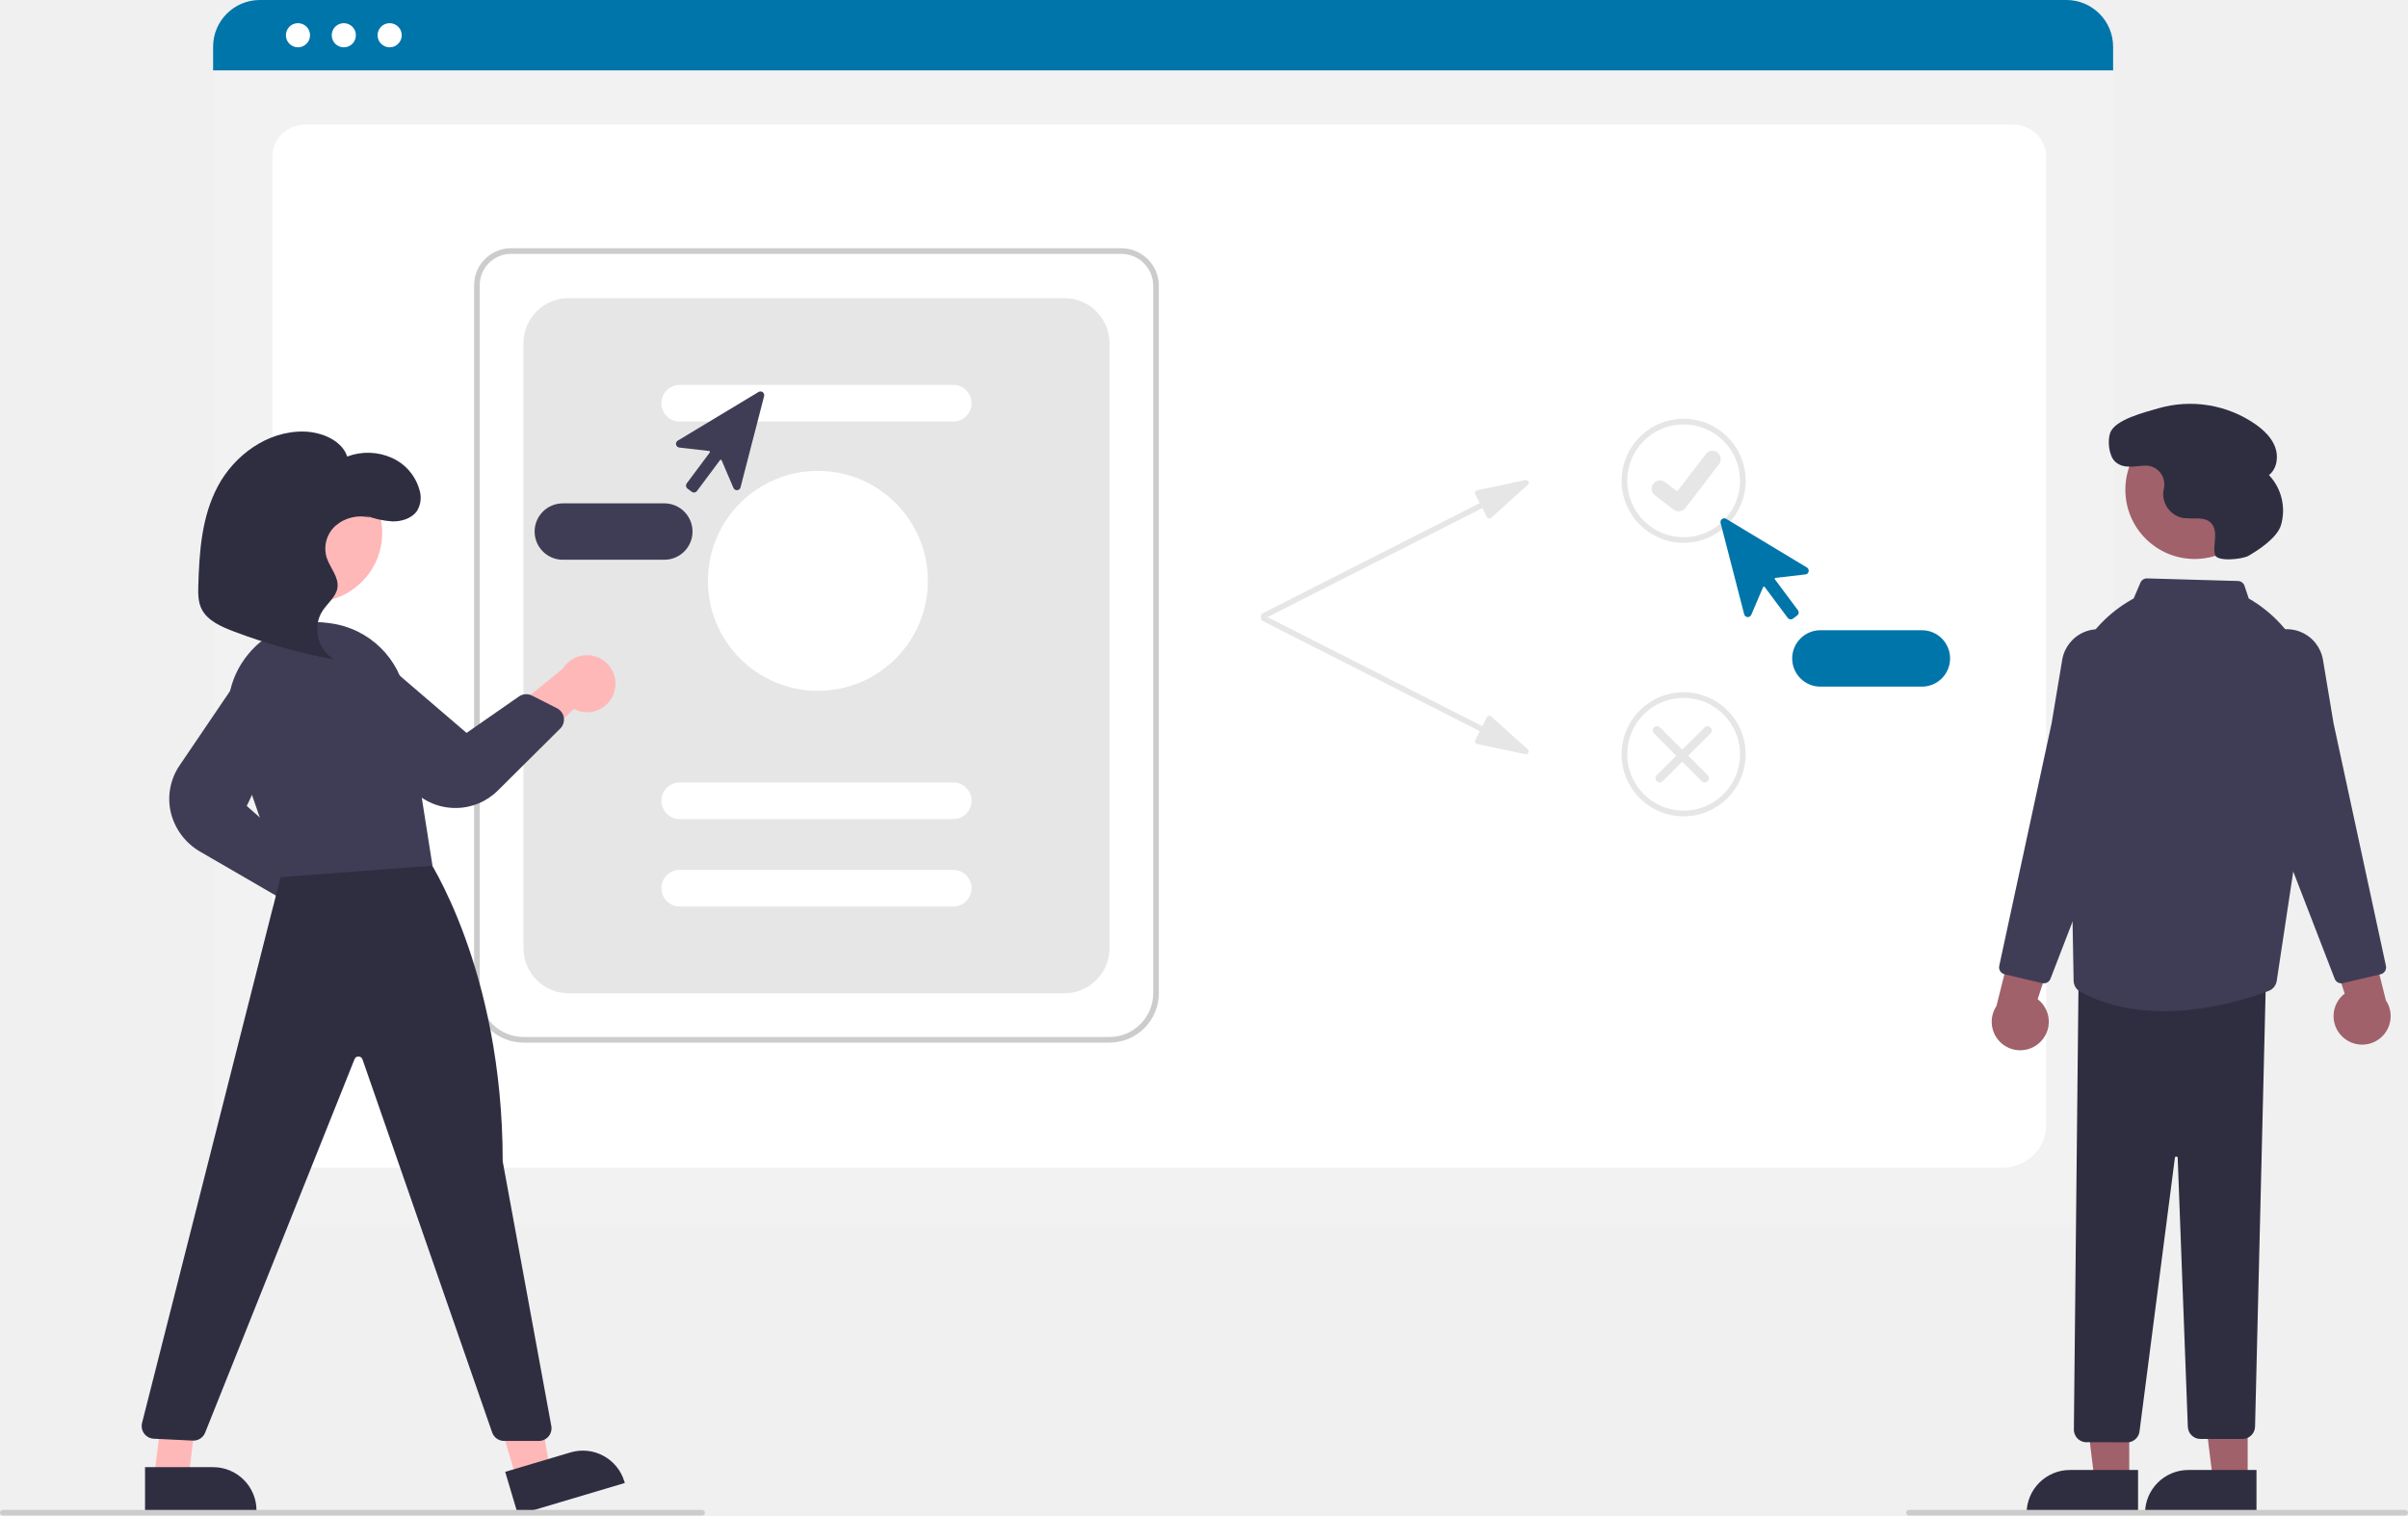
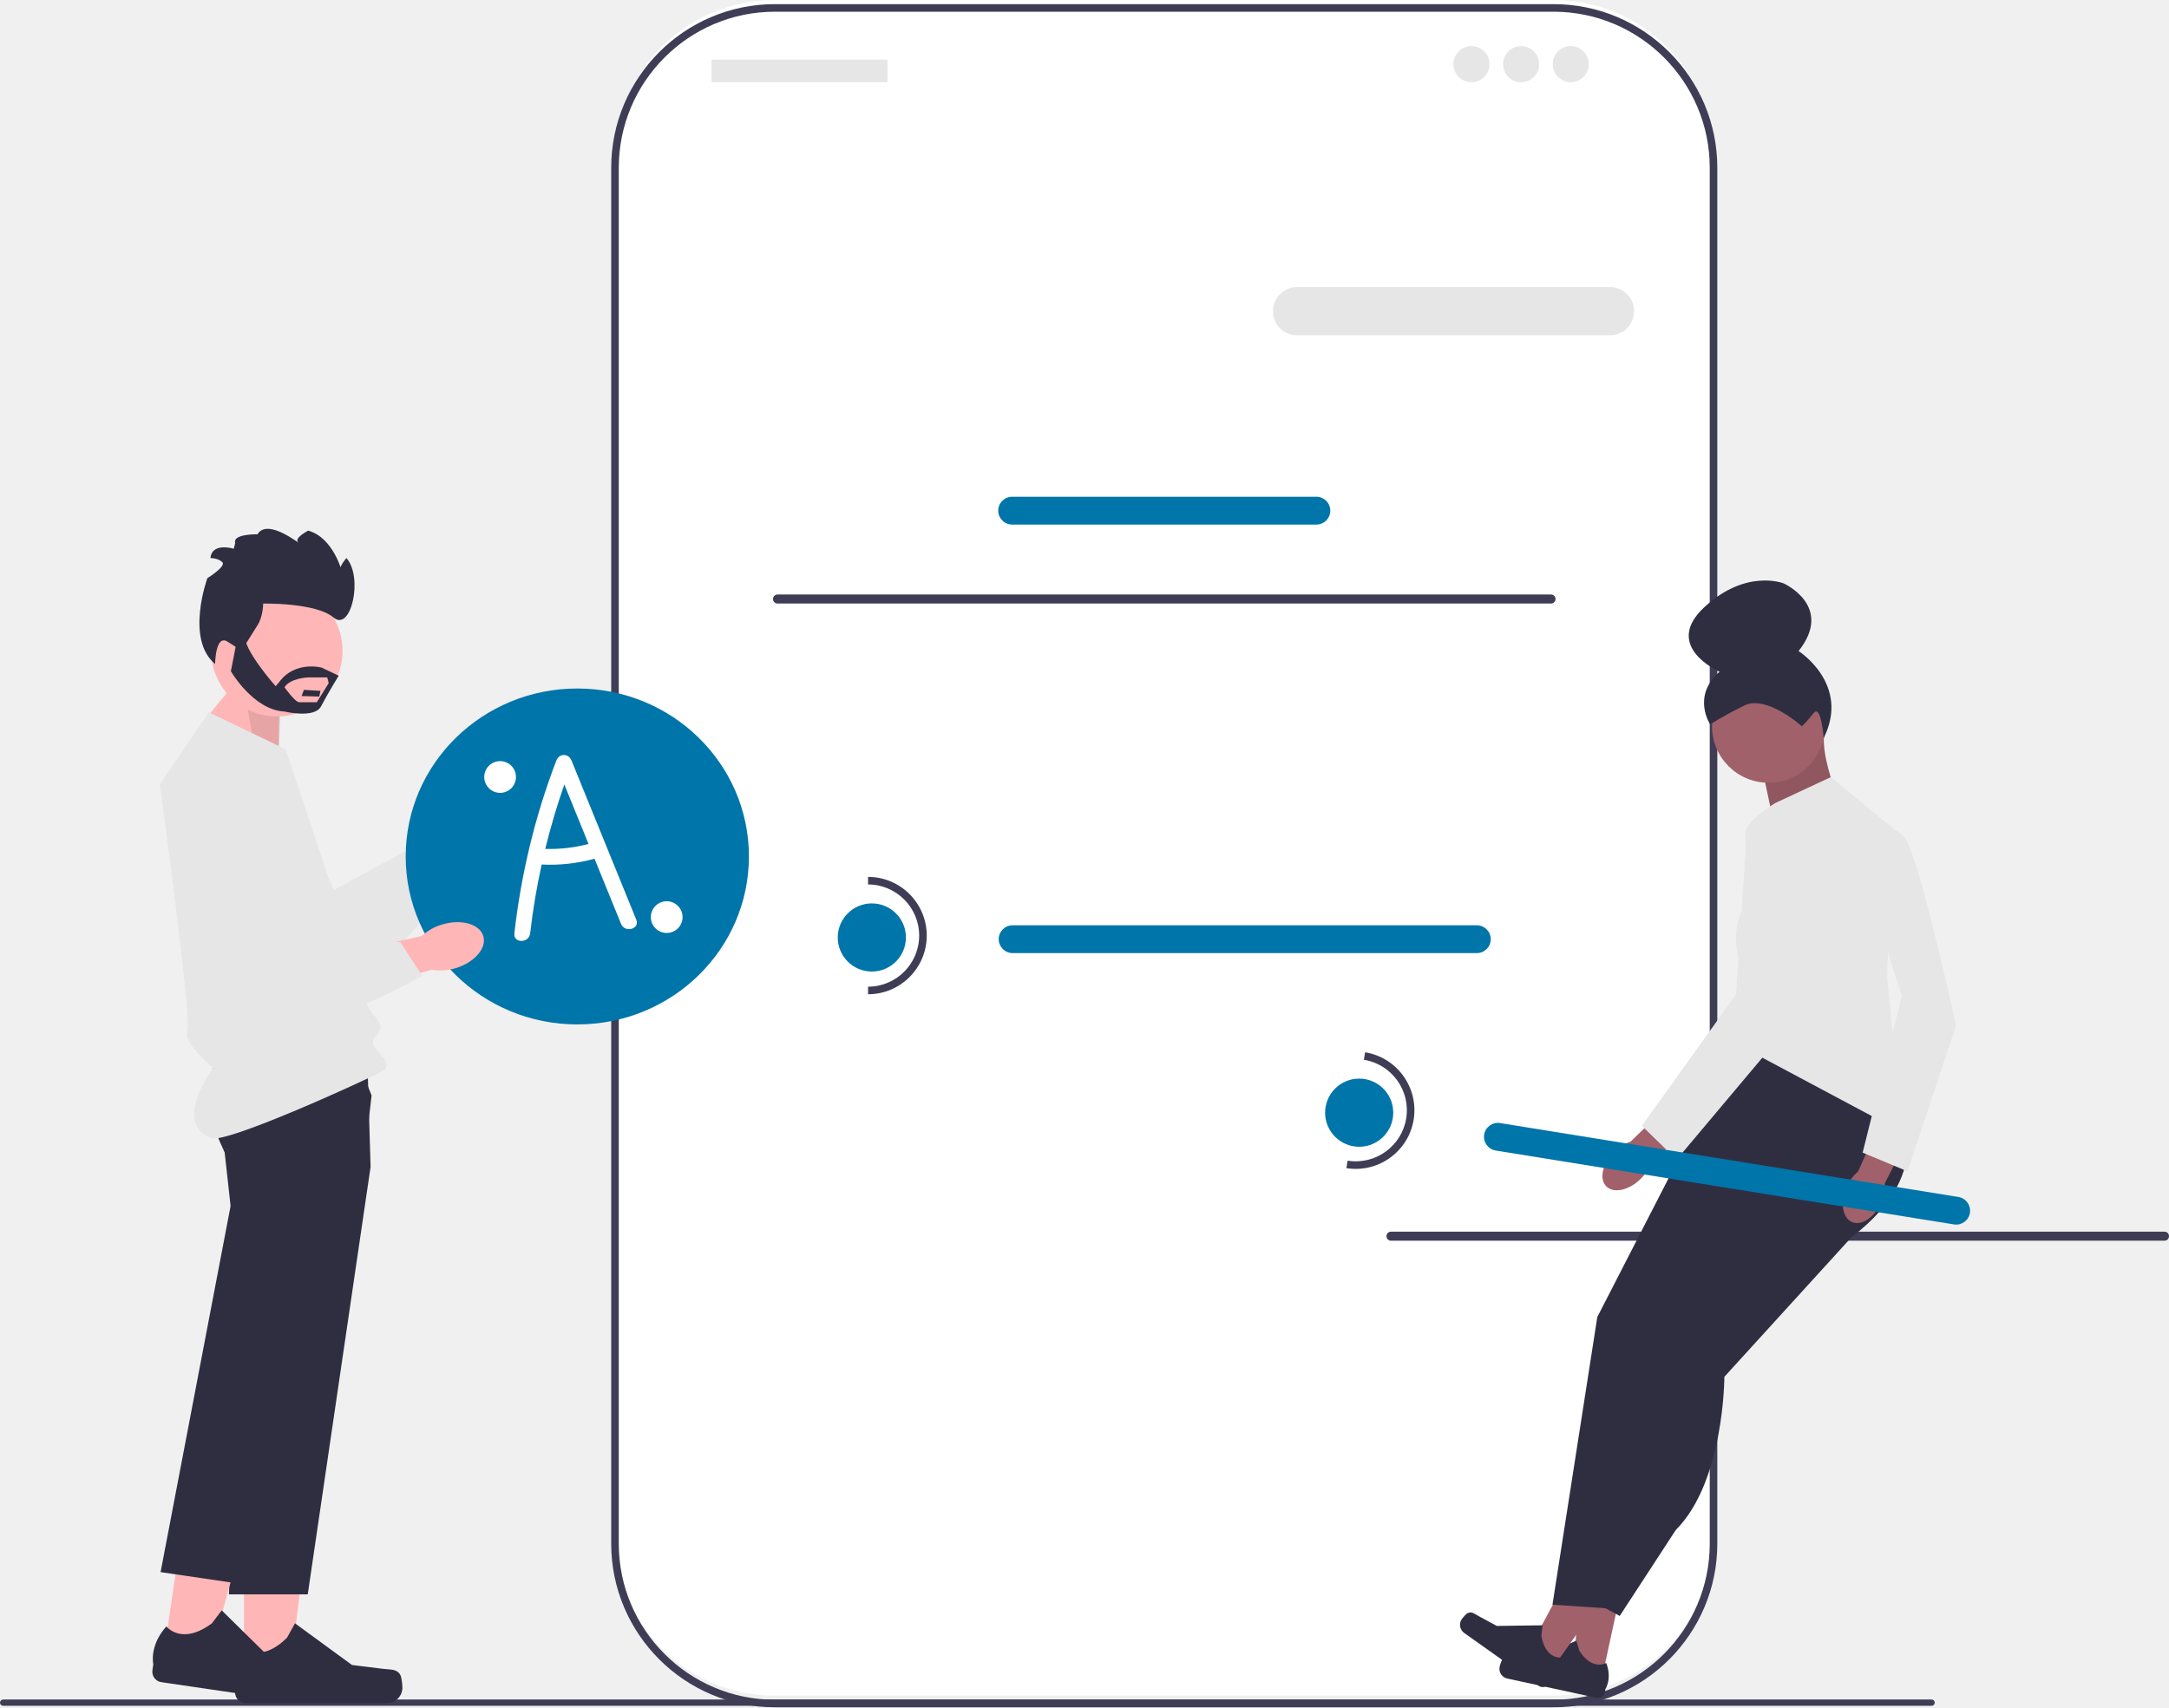
- <svg xmlns="http://www.w3.org/2000/svg" data-name="Layer 1" width="854" height="537.526" viewBox="0 0 854 537.526">
-   <path d="M906.149,615.785H265.311a16.519,16.519,0,0,1-16.5-16.5V204.131a12.102,12.102,0,0,1,12.088-12.088H910.352a12.311,12.311,0,0,1,12.297,12.297V599.285A16.519,16.519,0,0,1,906.149,615.785Z" transform="translate(-173 -181.2372)" fill="#f2f2f2" />
-   <path d="M882.772,595.418H285.527c-8.755,0-15.878-6.67-15.878-14.868V236.445c0-6.08,5.278-11.027,11.766-11.027H886.689c6.595,0,11.961,5.028,11.961,11.209V580.55C898.65,588.748,891.527,595.418,882.772,595.418Z" transform="translate(-173 -181.2372)" fill="#fff" />
-   <path d="M922.419,206.187H248.579V197.787a16.574,16.574,0,0,1,16.56-16.55H905.859a16.574,16.574,0,0,1,16.56,16.55Z" transform="translate(-173 -181.2372)" fill="#0075aa" />
-   <circle cx="105.674" cy="12.5" r="4.283" fill="#fff" />
-   <circle cx="121.933" cy="12.5" r="4.283" fill="#fff" />
-   <circle cx="138.192" cy="12.5" r="4.283" fill="#fff" />
-   <path d="M566.482,551.02H358.644a17.52,17.52,0,0,1-17.5-17.5V282.366a13.103,13.103,0,0,1,13.088-13.088H570.685a13.312,13.312,0,0,1,13.297,13.297V533.52A17.52,17.52,0,0,1,566.482,551.02ZM354.232,271.278a11.101,11.101,0,0,0-11.088,11.088v251.154a15.517,15.517,0,0,0,15.5,15.5h207.839a15.518,15.518,0,0,0,15.5-15.5V282.575a11.31,11.31,0,0,0-11.297-11.297Z" transform="translate(-173 -181.2372)" fill="#ccc" />
-   <path d="M374.644,533.52h175.839a16,16,0,0,0,16-16V302.972a16,16,0,0,0-16-16H374.644a16,16,0,0,0-16,16V517.52A16,16,0,0,0,374.644,533.52Z" transform="translate(-173 -181.2372)" fill="#e6e6e6" />
-   <path d="M511.063,330.746h-97a6.5,6.5,0,0,1,0-13h97a6.5,6.5,0,1,1,0,13Z" transform="translate(-173 -181.2372)" fill="#fff" />
-   <path d="M511.063,471.746h-97a6.5,6.5,0,0,1,0-13h97a6.5,6.5,0,1,1,0,13Z" transform="translate(-173 -181.2372)" fill="#fff" />
-   <path d="M511.063,502.746h-97a6.5,6.5,0,0,1,0-13h97a6.5,6.5,0,1,1,0,13Z" transform="translate(-173 -181.2372)" fill="#fff" />
-   <circle cx="290.063" cy="206.009" r="39" fill="#fff" />
-   <path d="M713.947,351.509,696.91,355.102a1,1,0,0,0-.686,1.431l1.587,3.127-77.044,39.107a1.0 1,0,1,0,.905,1.783l77.044-39.107,1.587,3.128a1.0 1,0,0,0,1.56.292l12.957-11.632A1,1,0,0,0,713.947,351.509Z" transform="translate(-173 -181.2372)" fill="#e6e6e6" />
-   <path d="M713.947,448.715l-17.037-3.593a1,1,0,0,1-.686-1.431l1.587-3.127-77.044-39.107a1.0 1,0,1,1,.905-1.783l77.044,39.107,1.587-3.128a1.0 1,0,0,1,1.56-.292l12.957,11.632A1,1,0,0,1,713.947,448.715Z" transform="translate(-173 -181.2372)" fill="#e6e6e6" />
-   <path d="M770.102,373.763a22,22,0,1,1,22-22A22.025,22.025,0,0,1,770.102,373.763Zm0-42a20,20,0,1,0,20,20A20.023,20.023,0,0,0,770.102,331.763Z" transform="translate(-173 -181.2372)" fill="#e6e6e6" />
-   <path d="M770.102,470.763a22,22,0,1,1,22-22A22.025,22.025,0,0,1,770.102,470.763Zm0-42a20,20,0,1,0,20,20A20.023,20.023,0,0,0,770.102,428.763Z" transform="translate(-173 -181.2372)" fill="#e6e6e6" />
-   <path id="a52d33ee-34c0-426d-bf77-f0f4463d7cbc-2426" data-name="Path 395" d="M768.359,362.604a2.93,2.93,0,0,1-1.763-.586l-.032-.024-6.64-5.079a2.951,2.951,0,1,1,3.591-4.684l4.301,3.298,10.163-13.259a2.95,2.95,0,0,1,4.135-.546l.001.001-.063.088.065-.088a2.953,2.953,0,0,1,.546,4.136l-11.954,15.589a2.951,2.951,0,0,1-2.347,1.151Z" transform="translate(-173 -181.2372)" fill="#e6e6e6" />
-   <path d="M760.556,458.309a1.5,1.5,0,0,1,0-2.121L777.527,439.217a1.5,1.5,0,0,1,2.121,2.121l-16.971,16.971A1.5,1.5,0,0,1,760.556,458.309Z" transform="translate(-173 -181.2372)" fill="#e6e6e6" />
-   <path d="M778.648,458.309a1.5,1.5,0,0,0,0-2.121l-16.971-16.971a1.5,1.5,0,0,0-2.121,2.121L776.527,458.309A1.5,1.5,0,0,0,778.648,458.309Z" transform="translate(-173 -181.2372)" fill="#e6e6e6" />
-   <path d="M808.09,400.916a1.374,1.374,0,0,1-.194-.014,1.321,1.321,0,0,1-.874-.521L798.847,389.419a.33.33,0,0,0-.567.067l-4.192,9.807a1.329,1.329,0,0,1-2.51-.19l-8.364-32.375a1.329,1.329,0,0,1,1.973-1.471L813.828,382.511a1.329,1.329,0,0,1-.534,2.459L802.702,386.189a.33.33,0,0,0-.227.524l8.175,10.961a1.332,1.332,0,0,1-.271,1.861l-1.497,1.116A1.32,1.32,0,0,1,808.09,400.916Z" transform="translate(-173 -181.2372)" fill="#0075aa" />
-   <path d="M854.602,424.763h-36a10,10,0,0,1,0-20h36a10,10,0,0,1,0,20Z" transform="translate(-173 -181.2372)" fill="#0075aa" />
-   <path d="M418.323,355.652l-1.497-1.116a1.332,1.332,0,0,1-.271-1.861l8.175-10.961a.33.33,0,0,0-.227-.524l-10.591-1.218a1.329,1.329,0,0,1-.534-2.459l28.64-17.255a1.329,1.329,0,0,1,1.973,1.471l-8.364,32.375a1.329,1.329,0,0,1-2.51.19l-4.192-9.807a.33.33,0,0,0-.567-.067l-8.175,10.962a1.321,1.321,0,0,1-.874.521,1.375,1.375,0,0,1-.194.014A1.32,1.32,0,0,1,418.323,355.652Z" transform="translate(-173 -181.2372)" fill="#3f3d56" />
-   <path d="M362.602,369.763a10.011,10.011,0,0,1,10-10h36a10,10,0,0,1,0,20h-36A10.011,10.011,0,0,1,362.602,369.763Z" transform="translate(-173 -181.2372)" fill="#3f3d56" />
-   <path d="M896.351,551.033a10.056,10.056,0,0,0-.693-15.404l11.18-33.941-17.922,4.86-7.869,31.486a10.11,10.11,0,0,0,15.304,12.999Z" transform="translate(-173 -181.2372)" fill="#a0616a" />
-   <path d="M1003.854,549.033a10.056,10.056,0,0,1,.693-15.404l-11.18-33.941,17.922,4.86,7.869,31.486a10.11,10.11,0,0,1-15.304,12.999Z" transform="translate(-173 -181.2372)" fill="#a0616a" />
-   <circle cx="778.323" cy="173.688" r="24.561" fill="#a0616a" />
-   <polygon points="755.138 525.359 742.879 525.359 737.046 478.071 755.141 478.071 755.138 525.359" fill="#a0616a" />
-   <path d="M931.265,718.48l-39.531-.001v-.5a15.386,15.386,0,0,1,15.386-15.386h.001l24.144.001Z" transform="translate(-173 -181.2372)" fill="#2f2e41" />
-   <polygon points="797.138 525.359 784.879 525.359 779.046 478.071 797.141 478.071 797.138 525.359" fill="#a0616a" />
-   <path d="M973.265,718.48l-39.531-.001v-.5a15.386,15.386,0,0,1,15.386-15.386h.001l24.144.001Z" transform="translate(-173 -181.2372)" fill="#2f2e41" />
-   <path d="M927.938,692.775l-14.401-.04a4.438,4.438,0,0,1-3.459-1.04,4.503,4.503,0,0,1-1.578-3.32l1.659-159.376,66.456-.664-3.855,158.865a4.474,4.474,0,0,1-4.499,4.392H953.412a4.486,4.486,0,0,1-4.497-4.331l-3.594-95.35a.475.475,0,0,0-.492-.481.492.492,0,0,0-.506.467L931.817,688.65A4.504,4.504,0,0,1,927.938,692.775Z" transform="translate(-173 -181.2372)" fill="#2f2e41" />
-   <path d="M940.337,539.856c-9.819,0-20.196-1.754-29.563-6.883a4.539,4.539,0,0,1-2.362-3.887l-1.31-72.738-1.843-15.564a47.412,47.412,0,0,1,23.598-46.81l.852-.485,2.398-5.597a2.479,2.479,0,0,1,2.369-1.514l32.243.921a2.51,2.51,0,0,1,2.3,1.709l1.498,4.493a47.194,47.194,0,0,1,23.139,48.179L980.439,529.149a4.497,4.497,0,0,1-2.84,3.53C971.751,534.9,956.835,539.856,940.337,539.856Z" transform="translate(-173 -181.2372)" fill="#3f3d56" />
-   <path d="M1003.344,529.992a2.511,2.511,0,0,1-2.336-1.599l-16.372-42.374L971.247,420.003a13.01,13.01,0,0,1,5.325-13.273h0a13.019,13.019,0,0,1,20.277,8.547l3.747,22.48,18.581,86.058a2.51,2.51,0,0,1-1.871,2.96l-13.393,3.151A2.462,2.462,0,0,1,1003.344,529.992Z" transform="translate(-173 -181.2372)" fill="#3f3d56" />
-   <path d="M897.86,529.992a2.466,2.466,0,0,1-.569-.066L883.899,526.775a2.51,2.51,0,0,1-1.871-2.96l18.586-86.081,3.742-22.457a13.019,13.019,0,0,1,20.277-8.547h0a13.01,13.01,0,0,1,5.325,13.273l-13.365,65.936L900.197,528.395A2.511,2.511,0,0,1,897.86,529.992Z" transform="translate(-173 -181.2372)" fill="#3f3d56" />
-   <path d="M970.44,378.356c-2.274,1.308-11.262,2.176-11.903-.368l-.014-.056c-.446-1.864-.076-3.811.052-5.723s-.059-4.013-1.362-5.419c-2.428-2.621-6.748-1.232-10.258-1.894a8.664,8.664,0,0,1-6.74-9.253c.05-.398.128-.795.216-1.193a6.673,6.673,0,0,0-6.927-8.081c-3.548.203-7.378,1.278-10.314-1.35-2.27-2.032-2.824-7.322-1.827-10.201,1.676-4.838,12.414-7.371,17.102-8.764a40.62,40.62,0,0,1,34.43,5.65c2.961,2.087,5.727,4.71,6.989,8.106s.653,7.68-2.193,9.922a18.332,18.332,0,0,1,4.246,17.806C980.534,372.066,973.825,376.408,970.44,378.356Z" transform="translate(-173 -181.2372)" fill="#2f2e41" />
-   <path d="M286.569,514.347a10.056,10.056,0,0,1-8.667-12.753l-29.274-20.494,17.265-6.837,25.152,20.509a10.11,10.11,0,0,1-4.477,19.574Z" transform="translate(-173 -181.2372)" fill="#ffb8b8" />
-   <path d="M270.671,498.768l-26.511-15.376A22.056,22.056,0,0,1,233.523,469.155a21.139,21.139,0,0,1,3.196-16.486l21.946-32.371a10.969,10.969,0,0,1,18.979,10.881l-17.137,35.905,17.36,15.286a4.506,4.506,0,0,1,1.425,4.325l-1.965,9.127a4.453,4.453,0,0,1-2.578,3.168,4.456,4.456,0,0,1-4.079-.222Z" transform="translate(-173 -181.2372)" fill="#3f3d56" />
-   <path d="M390.795,426.837a10.056,10.056,0,0,1-14.263,5.859l-26.076,24.434-3.14-18.302,25.244-20.397a10.11,10.11,0,0,1,18.235,8.407Z" transform="translate(-173 -181.2372)" fill="#ffb8b8" />
-   <circle cx="110.992" cy="188.964" r="24.561" fill="#ffb8b8" />
-   <polygon points="183.308 524.961 195.059 521.465 187.165 474.477 169.822 479.637 183.308 524.961" fill="#ffb8b8" />
-   <path d="M352.169,703.253l23.141-6.885.001-0a15.386,15.386,0,0,1,19.135,10.36l.143.479L356.7,718.48Z" transform="translate(-173 -181.2372)" fill="#2f2e41" />
-   <polygon points="54.57 524.359 66.829 524.359 72.662 477.071 60.568 477.071 54.57 524.359" fill="#ffb8b8" />
-   <path d="M224.442,701.594l24.144-.001h.001a15.386,15.386,0,0,1,15.386,15.386v.5l-39.531.001Z" transform="translate(-173 -181.2372)" fill="#2f2e41" />
-   <path d="M347.537,689.273,301.551,556.946a1.471,1.471,0,0,0-1.382-1.007,1.433,1.433,0,0,0-1.427.942l-52.989,132.468a4.479,4.479,0,0,1-4.396,2.823l-13.831-.671a4.5,4.5,0,0,1-4.143-5.602l50.123-197.544,50.287-4.104.328.474c.272.393,27.178,40.003,27.161,108.39l17.241,93.866a4.501,4.501,0,0,1-4.426,5.313H351.788A4.504,4.504,0,0,1,347.537,689.273Z" transform="translate(-173 -181.2372)" fill="#2f2e41" />
-   <path d="M255.581,443.55a31.289,31.289,0,0,1,5.354-30.169,30.901,30.901,0,0,1,28.086-11.24q.625.084,1.242.169h0a31.273,31.273,0,0,1,26.722,26.215l9.391,59.73-53.541,4.041-.384.028Z" transform="translate(-173 -181.2372)" fill="#3f3d56" />
-   <path d="M333.71,467.786a21.137,21.137,0,0,1-15.342-7.389l-25.327-29.359a11.322,11.322,0,0,1-2.865-8.03,10.859,10.859,0,0,1,4.099-7.954,10.983,10.983,0,0,1,13.991.236l30.204,25.886,18.582-12.927a4.496,4.496,0,0,1,4.602-.32l8.894,4.502a4.5,4.5,0,0,1,1.138,7.208l-22.113,21.962a21.174,21.174,0,0,1-15.011,6.201Q334.138,467.802,333.71,467.786Z" transform="translate(-173 -181.2372)" fill="#3f3d56" />
-   <path d="M302.668,364.067a32.002,32.002,0,0,0,9.554,2.102c3.293.041,6.793-1.099,8.595-3.607a8.986,8.986,0,0,0,.989-7.439,17.671,17.671,0,0,0-9.752-11.457,20.761,20.761,0,0,0-15.918-.512c-1.848-5.618-8.808-8.675-15.25-8.848-13.16-.353-24.926,8.62-30.644,19.41s-6.553,23.123-6.908,35.097c-.087,2.92-.123,5.965,1.26,8.602,2.06,3.926,6.741,6.04,11.152,7.716a209.368,209.368,0,0,0,35.667,10.026c-5.84-3.732-7.692-11.766-3.993-17.319,1.81-2.717,4.781-4.979,5.262-8.125.577-3.773-2.643-7.072-3.833-10.724a10.898,10.898,0,0,1,3.109-11.25,13.666,13.666,0,0,1,12.338-2.926" transform="translate(-173 -181.2372)" fill="#2f2e41" />
-   <path d="M422,718.763H174a1,1,0,0,1,0-2H422a1,1,0,0,1,0,2Z" transform="translate(-173 -181.2372)" fill="#ccc" />
-   <path d="M1026,718.763H850a1,1,0,0,1,0-2h176a1,1,0,0,1,0,2Z" transform="translate(-173 -181.2372)" fill="#ccc" />
+ <svg xmlns="http://www.w3.org/2000/svg" width="820.254" height="645.769" viewBox="0 0 820.254 645.769">
+   <g>
+     <path d="M215.144,291.444c-1.806,0-3.274,1.468-3.274,3.274v26.191c0,1.806,1.468,3.274,3.274,3.274s3.274-1.468,3.274-3.274v-26.191c0-1.806-1.468-3.274-3.274-3.274Z" fill="#3f3d56" />
+     <path d="M587.537,0H293.04c-33.396,0-60.469,27.073-60.469,60.469V580.869c0,33.396,27.073,60.469,60.469,60.469h294.498c33.396,0,60.469-27.073,60.469-60.469V60.469c0-33.396-27.073-60.469-60.469-60.469Z" fill="#fff" />
+     <path d="M587.538,645.769H293.04c-34.132,0-61.901-27.768-61.901-61.9V63.469c0-34.132,27.769-61.901,61.901-61.901h294.498c34.132,0,61.901,27.769,61.901,61.901V583.869c0,34.132-27.769,61.9-61.901,61.9ZM293.04,4.432c-32.553,0-59.037,26.484-59.037,59.037V583.869c0,32.553,26.484,59.037,59.037,59.037h294.498c32.553,0,59.037-26.483,59.037-59.037V63.469c0-32.553-26.484-59.037-59.037-59.037H293.04Z" fill="#3f3d56" />
+     <path d="M608.87,126.804h-118.372c-5.021,0-9.106-4.085-9.106-9.106s4.085-9.106,9.106-9.106h118.372c5.021,0,9.106,4.085,9.106,9.106s-4.085,9.106-9.106,9.106Z" fill="#e6e6e6" />
+     <path d="M497.821,198.41h-115.063c-2.901,0-5.261-2.36-5.261-5.261,0-2.901,2.36-5.26,5.261-5.26h115.063c2.901,0,5.26,2.359,5.26,5.26,0,2.901-2.359,5.261-5.26,5.261Z" fill="#0075aa" />
+     <rect x="269.054" y="22.557" width="66.581" height="8.536" rx=".31" ry=".31" fill="#e6e6e6" />
+     <circle cx="556.463" cy="24.264" r="6.829" fill="#e6e6e6" />
+     <circle cx="575.242" cy="24.264" r="6.829" fill="#e6e6e6" />
+     <circle cx="594.021" cy="24.264" r="6.829" fill="#e6e6e6" />
+     <path d="M292.323,226.571c0,.945,.759,1.704,1.704,1.704h292.523c.945,0,1.704-.759,1.704-1.704,0-.945-.759-1.704-1.704-1.704H294.027c-.945,0-1.704,.759-1.704,1.704Z" fill="#3f3d56" />
+     <path d="M524.323,467.571c0,.945,.759,1.704,1.704,1.704h292.523c.945,0,1.704-.759,1.704-1.704,0-.945-.759-1.704-1.704-1.704h-292.523c-.945,0-1.704,.759-1.704,1.704Z" fill="#3f3d56" />
+     <path d="M558.499,360.498h-175.548c-2.901-0-5.261-2.36-5.261-5.261,0-2.901,2.36-5.26,5.261-5.26h175.548c2.901,0,5.26,2.359,5.26,5.26,0,2.901-2.359,5.261-5.26,5.261Z" fill="#0075aa" />
+     <circle cx="329.706" cy="354.587" r="12.887" fill="#0075aa" />
+     <path d="M328.274,376.066v-2.864c10.659,0,19.331-8.672,19.331-19.331s-8.672-19.331-19.331-19.331v-2.864c12.238,0,22.194,9.956,22.194,22.194s-9.956,22.194-22.194,22.194Z" fill="#3f3d56" />
+     <path id="uuid-9e40be56-d004-4de8-84cd-e8041855938b-2429" d="M174.781,302.615c5.257-5.35,12.278-6.974,15.682-3.628,3.404,3.346,1.901,10.394-3.358,15.745-2.072,2.166-4.632,3.805-7.467,4.779l-22.559,22.385-10.279-10.81,23.331-20.92c.925-2.852,2.519-5.441,4.65-7.551Z" fill="#ffb6b6" />
+     <path d="M102.633,284.137l23.653,52.473,37.77-20.445,13.517,7.174s-30.876,51.62-52.018,45.744c-21.141-5.876-58.682-59.158-51.918-75.602,6.764-16.444,28.995-9.343,28.995-9.343Z" fill="#e6e6e6" />
+     <path d="M0,644.013c0,.66,.53,1.19,1.19,1.19H730.48c.66,0,1.19-.53,1.19-1.19,0-.66-.53-1.19-1.19-1.19H1.19c-.66,0-1.19,.53-1.19,1.19Z" fill="#3f3d56" />
+     <ellipse cx="218.322" cy="323.947" rx="64.899" ry="63.532" fill="#0075aa" />
+     <g>
+       <polygon points="92.261 633.848 109.508 633.847 117.713 567.322 92.258 567.324 92.261 633.848" fill="#ffb6b6" />
+       <path d="M151.351,633.457h0c.537,.904,.82,3.824,.82,4.875h0c0,3.233-2.621,5.854-5.854,5.854h-53.412c-2.205,0-3.993-1.788-3.993-3.993v-2.224s-2.642-6.683,2.798-14.921c0,0,6.761,6.45,16.864-3.653l2.979-5.397,21.565,15.772,11.953,1.471c2.615,.322,4.934-.05,6.279,2.216h0Z" fill="#2f2e41" />
+     </g>
+     <polygon points="105.312 287.504 105.661 264.242 91.316 255.3 75.717 274.38 105.312 287.504" fill="#ffb6b6" />
+     <polygon points="105.312 287.504 106.241 264.822 91.316 255.3 96.387 283.37 105.312 287.504" opacity=".1" />
+     <path d="M140.15,441.325l-23.766,161.722h-29.817l3.965-92.315,2.087-48.54-6.052-23.105s-2.759-5.136-5.084-11.361c-2.62-7.025-4.689-15.448-1.617-19.441,1.13-1.472,4.069-2.562,8.063-3.374,2.44-.498,5.281-.887,8.347-1.188,17.633-1.745,42.714-.655,42.714-.655l.638,21.041,.354,11.749,.168,5.466Z" fill="#2f2e41" />
+     <g>
+       <polygon points="61.88 625.939 78.944 628.446 96.738 563.822 71.553 560.122 61.88 625.939" fill="#ffb6b6" />
+       <path d="M120.399,634.147h0c.4,.973,.255,3.902,.102,4.943h0c-.47,3.198-3.444,5.41-6.643,4.94l-52.844-7.769c-2.182-.321-3.691-2.35-3.37-4.532l.323-2.2s-1.642-6.997,4.938-14.355c0,0,5.751,7.365,17.216-1.161l3.733-4.906,19.042,18.741,11.612,3.194c2.541,.699,4.889,.668,5.89,3.105l0,0Z" fill="#2f2e41" />
+     </g>
+     <path d="M140.524,414.354l-3.26,28.072-17.777,59.156-29.263,97.391-29.497-4.335,26.473-138.475-2.621-23.745s-.854-2.36-1.832-5.816c-1.942-6.836-4.378-17.968-1.698-23.647,.362-.772,.816-1.442,1.378-1.984,1.054-1.022,3.197-1.643,6.067-1.972,11.998-1.356,36.706,2.522,47.701,4.426l4.329,10.929Z" fill="#2f2e41" />
+     <path d="M78.997,269.459l28.982,13.912s30.721,91.005,30.721,95.642c0,4.637,8.695,7.535,3.478,12.752s9.71,9.635,1.667,13.802c-8.043,4.167-58.217,26.96-63.796,24.905-15.387-5.669,.652-26.5,.652-26.5,0,0-11.559-9.309-9.82-13.946,1.739-4.637-10.434-93.323-10.434-93.323l18.549-27.243Z" fill="#e6e6e6" />
+     <g>
+       <path id="uuid-73aedec7-8a7b-498d-9bbc-62d5085a8040-2430" d="M167.309,349.648c7.193-2.125,14.12-.136,15.471,4.442,1.352,4.578-3.383,10.01-10.579,12.135-2.863,.888-5.897,1.078-8.848,.553l-30.59,8.619-3.739-14.441,30.553-6.964c2.193-2.045,4.844-3.534,7.731-4.344Z" fill="#ffb6b6" />
+       <path d="M113.204,298.469l-4.795,57.358,42.946,.462,8.335,12.834s-52.053,30.14-67.684,14.739c-15.63-15.401-22.585-80.207-8.688-91.3,13.897-11.093,29.885,5.907,29.885,5.907Z" fill="#e6e6e6" />
+     </g>
+     <g>
+       <circle cx="104.708" cy="246.163" r="24.828" fill="#ffb6b6" />
+       <path d="M91.317,246.261s3.91-6.451,6.06-9.775c2.15-3.323,2.15-8.192,2.15-8.192,0,0,19.94-.409,26.587,5.26s11.339-15.248,4.887-22.482c0,0-2.737,3.128-2.15,4.301l.586,1.173s-3.323-13.294-12.903-15.835c0,0-5.329,2.752-3.837,4.309,1.491,1.556-11.411-9.391-15.321-2.94,0,0-9.579-.195-8.406,3.323l-.586,2.15s-8.211-2.541-8.797,3.519c0,0,2.932,0,4.496,1.564,1.564,1.564-5.669,6.06-5.669,6.06,0,0-8.406,23.068,2.932,32.452,0,0,.098-11.241,4.594-8.504s5.376,3.617,5.376,3.617Z" fill="#2f2e41" />
+       <g>
+         <polygon points="114.944 260.923 114.052 263.269 120.738 263.464 121.184 261.314 114.944 260.923" fill="#2f2e41" />
+         <path d="M121.63,252.517s-10.029-2.737-16.046,5.474l-1.337,1.564s-12.703-14.271-11.589-19.549l-2.674,.195-2.674,13.685s8.469,14.662,20.28,15.248c0,0,11.366,2.737,13.817-1.955,2.451-4.692,6.672-11.61,6.672-11.61l-6.449-3.052Zm-1.824,13.098h-6.645c-1.56,0-5.572-5.669-5.572-5.669,2.229-3.519,8.914-3.714,8.914-3.714h7.261l.54,2.15-4.498,7.233Z" fill="#2f2e41" />
+       </g>
+     </g>
+     <g>
+       <polygon points="605.599 635.737 594.698 633.381 598.597 590.213 614.686 593.69 605.599 635.737" fill="#a0616a" />
+       <path d="M568.303,627.421h0c-.463,.498-1.041,2.305-1.184,2.969h0c-.441,2.043,.857,4.058,2.901,4.499l33.76,7.294c1.394,.301,2.768-.585,3.069-1.979l.304-1.406s2.583-3.864,.269-9.813c0,0-5.154,3.154-10.16-4.612l-1.146-3.818-15.785,7.024-7.756-.702c-1.697-.154-3.112-.705-4.271,.543l-0-0Z" fill="#2f2e41" />
+     </g>
+     <g>
+       <polygon points="586.1 632.435 577.006 625.979 597.576 587.827 610.999 597.355 586.1 632.435" fill="#a0616a" />
+       <path d="M555.086,610.114h0c-.622,.276-1.864,1.709-2.257,2.264h0c-1.21,1.705-.809,4.068,.896,5.278l28.166,19.989c1.163,.825,2.775,.552,3.6-.611l.832-1.173s3.895-2.536,4.109-8.916c0,0-5.979,.871-7.526-8.237l.449-3.961-17.275,.246-6.854-3.698c-1.5-.809-2.583-1.873-4.14-1.181l-0-0Z" fill="#2f2e41" />
+     </g>
+     <path d="M717.117,419.008s16.959,23.058-16.959,48.981l-69.251-22.128,24.732-51.585,21.906-12.013,39.572,36.745Z" fill="#2f2e41" />
+     <polyline points="630.907 445.86 604.055 498.151 587.095 606.974 608.294 608.387 629.494 505.218 666.945 449.393 640.8 437.38" fill="#2f2e41" />
+     <path d="M700.158,451.563v16.425l-48.051,52.775s0,39.572-18.373,57.944l-21.199,32.505-18.373-9.893,26.852-94.69,48.051-62.184,31.092,7.116Z" fill="#2f2e41" />
+     <path d="M666.011,288.723l7.287,34.511,27.781-6.789s-13.733-28.562-11-39.877l-24.068,12.155Z" fill="#a0616a" />
+     <path d="M666.011,288.723l7.287,34.511,27.781-6.789s-13.733-28.562-11-39.877l-24.068,12.155Z" opacity=".1" />
+     <path d="M692.385,293.933l-21.199,9.893s-10.906,6.666-11.106,11.106c-.2,4.44,1.213,25.639,1.213,25.639,0,0-8.48,8.48-2.827,25.439l-2.827,28.266,63.598,33.919-5.653-59.358,2.827-55.118-24.026-19.786Z" fill="#e6e6e6" />
+     <g>
+       <path id="uuid-8e851e4b-a66f-4616-8a31-24a5e3f3093d-2431" d="M711.413,454.766c-2.482,5.695-7.432,9.03-11.056,7.45-3.624-1.58-4.549-7.477-2.065-13.174,.961-2.289,2.456-4.315,4.36-5.908l10.821-23.997,11.153,5.318-11.852,23.092c.129,2.48-.337,4.955-1.361,7.218Z" fill="#a0616a" />
+       <path d="M700.158,317.252s15.546-9.893,21.199,1.413c5.653,11.306,18.373,69.251,18.373,69.251l-18.373,55.118-16.959-7.066,14.839-59.319-19.079-59.397Z" fill="#e6e6e6" />
+     </g>
+     <g>
+       <path id="uuid-35301953-803a-439b-9845-5bf97a98fdf5-2432" d="M620.481,445.869c-4.406,4.38-10.237,5.657-13.024,2.853-2.787-2.804-1.474-8.627,2.933-13.008,1.737-1.774,3.873-3.107,6.23-3.886l18.901-18.322,8.409,9.053-19.526,17.101c-.793,2.353-2.139,4.482-3.924,6.209Z" fill="#a0616a" />
+       <path d="M660.677,313.88s27.103-1.108,28.194,11.485c1.09,12.594-17.438,68.787-17.438,68.787l-37.386,44.473-13.163-12.817,35.649-49.68,4.145-62.248Z" fill="#e6e6e6" />
+     </g>
+     <g>
+       <path d="M738.935,463.127l-173.308-27.953c-2.864-.462-4.818-3.168-4.356-6.032,.462-2.864,3.168-4.817,6.032-4.355l173.308,27.953c2.864,.462,4.817,3.167,4.355,6.031-.462,2.864-3.167,4.818-6.031,4.356Z" fill="#0075aa" />
+       <circle cx="514.003" cy="420.86" r="12.887" fill="#0075aa" />
+       <path d="M509.169,441.837l.456-2.827c10.523,1.697,20.465-5.482,22.162-16.006,1.697-10.523-5.483-20.465-16.006-22.162l.456-2.827c12.082,1.949,20.326,13.363,18.377,25.445-1.949,12.082-13.363,20.326-25.445,18.377Z" fill="#3f3d56" />
+     </g>
+     <g>
+       <circle cx="668.79" cy="274.714" r="21.344" fill="#a0616a" />
+       <path d="M681.404,274.714s-13.325-12.095-21.862-7.826c-8.538,4.269-12.806,7.115-12.806,7.115,0,0-7.115-10.672,3.557-19.921,0,0-21.722-9.49-5.881-24.311,15.841-14.82,30.071-9.129,30.071-9.129,0,0,19.21,8.538,5.692,25.613,0,0,19.693,12.49,9.491,32.925,0,0-.953-13.004-3.799-9.446s-4.462,4.98-4.462,4.98Z" fill="#2f2e41" />
+     </g>
+     <path d="M240.62,347.867c-8.159-20.061-16.319-40.123-24.479-60.184-1.127-2.771-4.657-2.869-5.757,0-8.062,21.033-13.33,42.979-15.863,65.356-.431,3.811,5.542,3.781,5.97,0,.991-8.757,2.463-17.448,4.352-26.046,6.724,.353,13.502-.402,19.991-2.198,3.343,8.22,6.686,16.439,10.029,24.658,1.429,3.512,7.206,1.976,5.757-1.587Zm-34.423-26.776c2.011-8.231,4.422-16.365,7.219-24.368l9.15,22.497c-5.359,1.407-10.841,2.032-16.369,1.871Z" fill="#fff" />
+   </g>
+   <circle cx="252.127" cy="346.885" r="6" fill="#fff" />
+   <circle cx="189.127" cy="293.885" r="6" fill="#fff" />
</svg>
